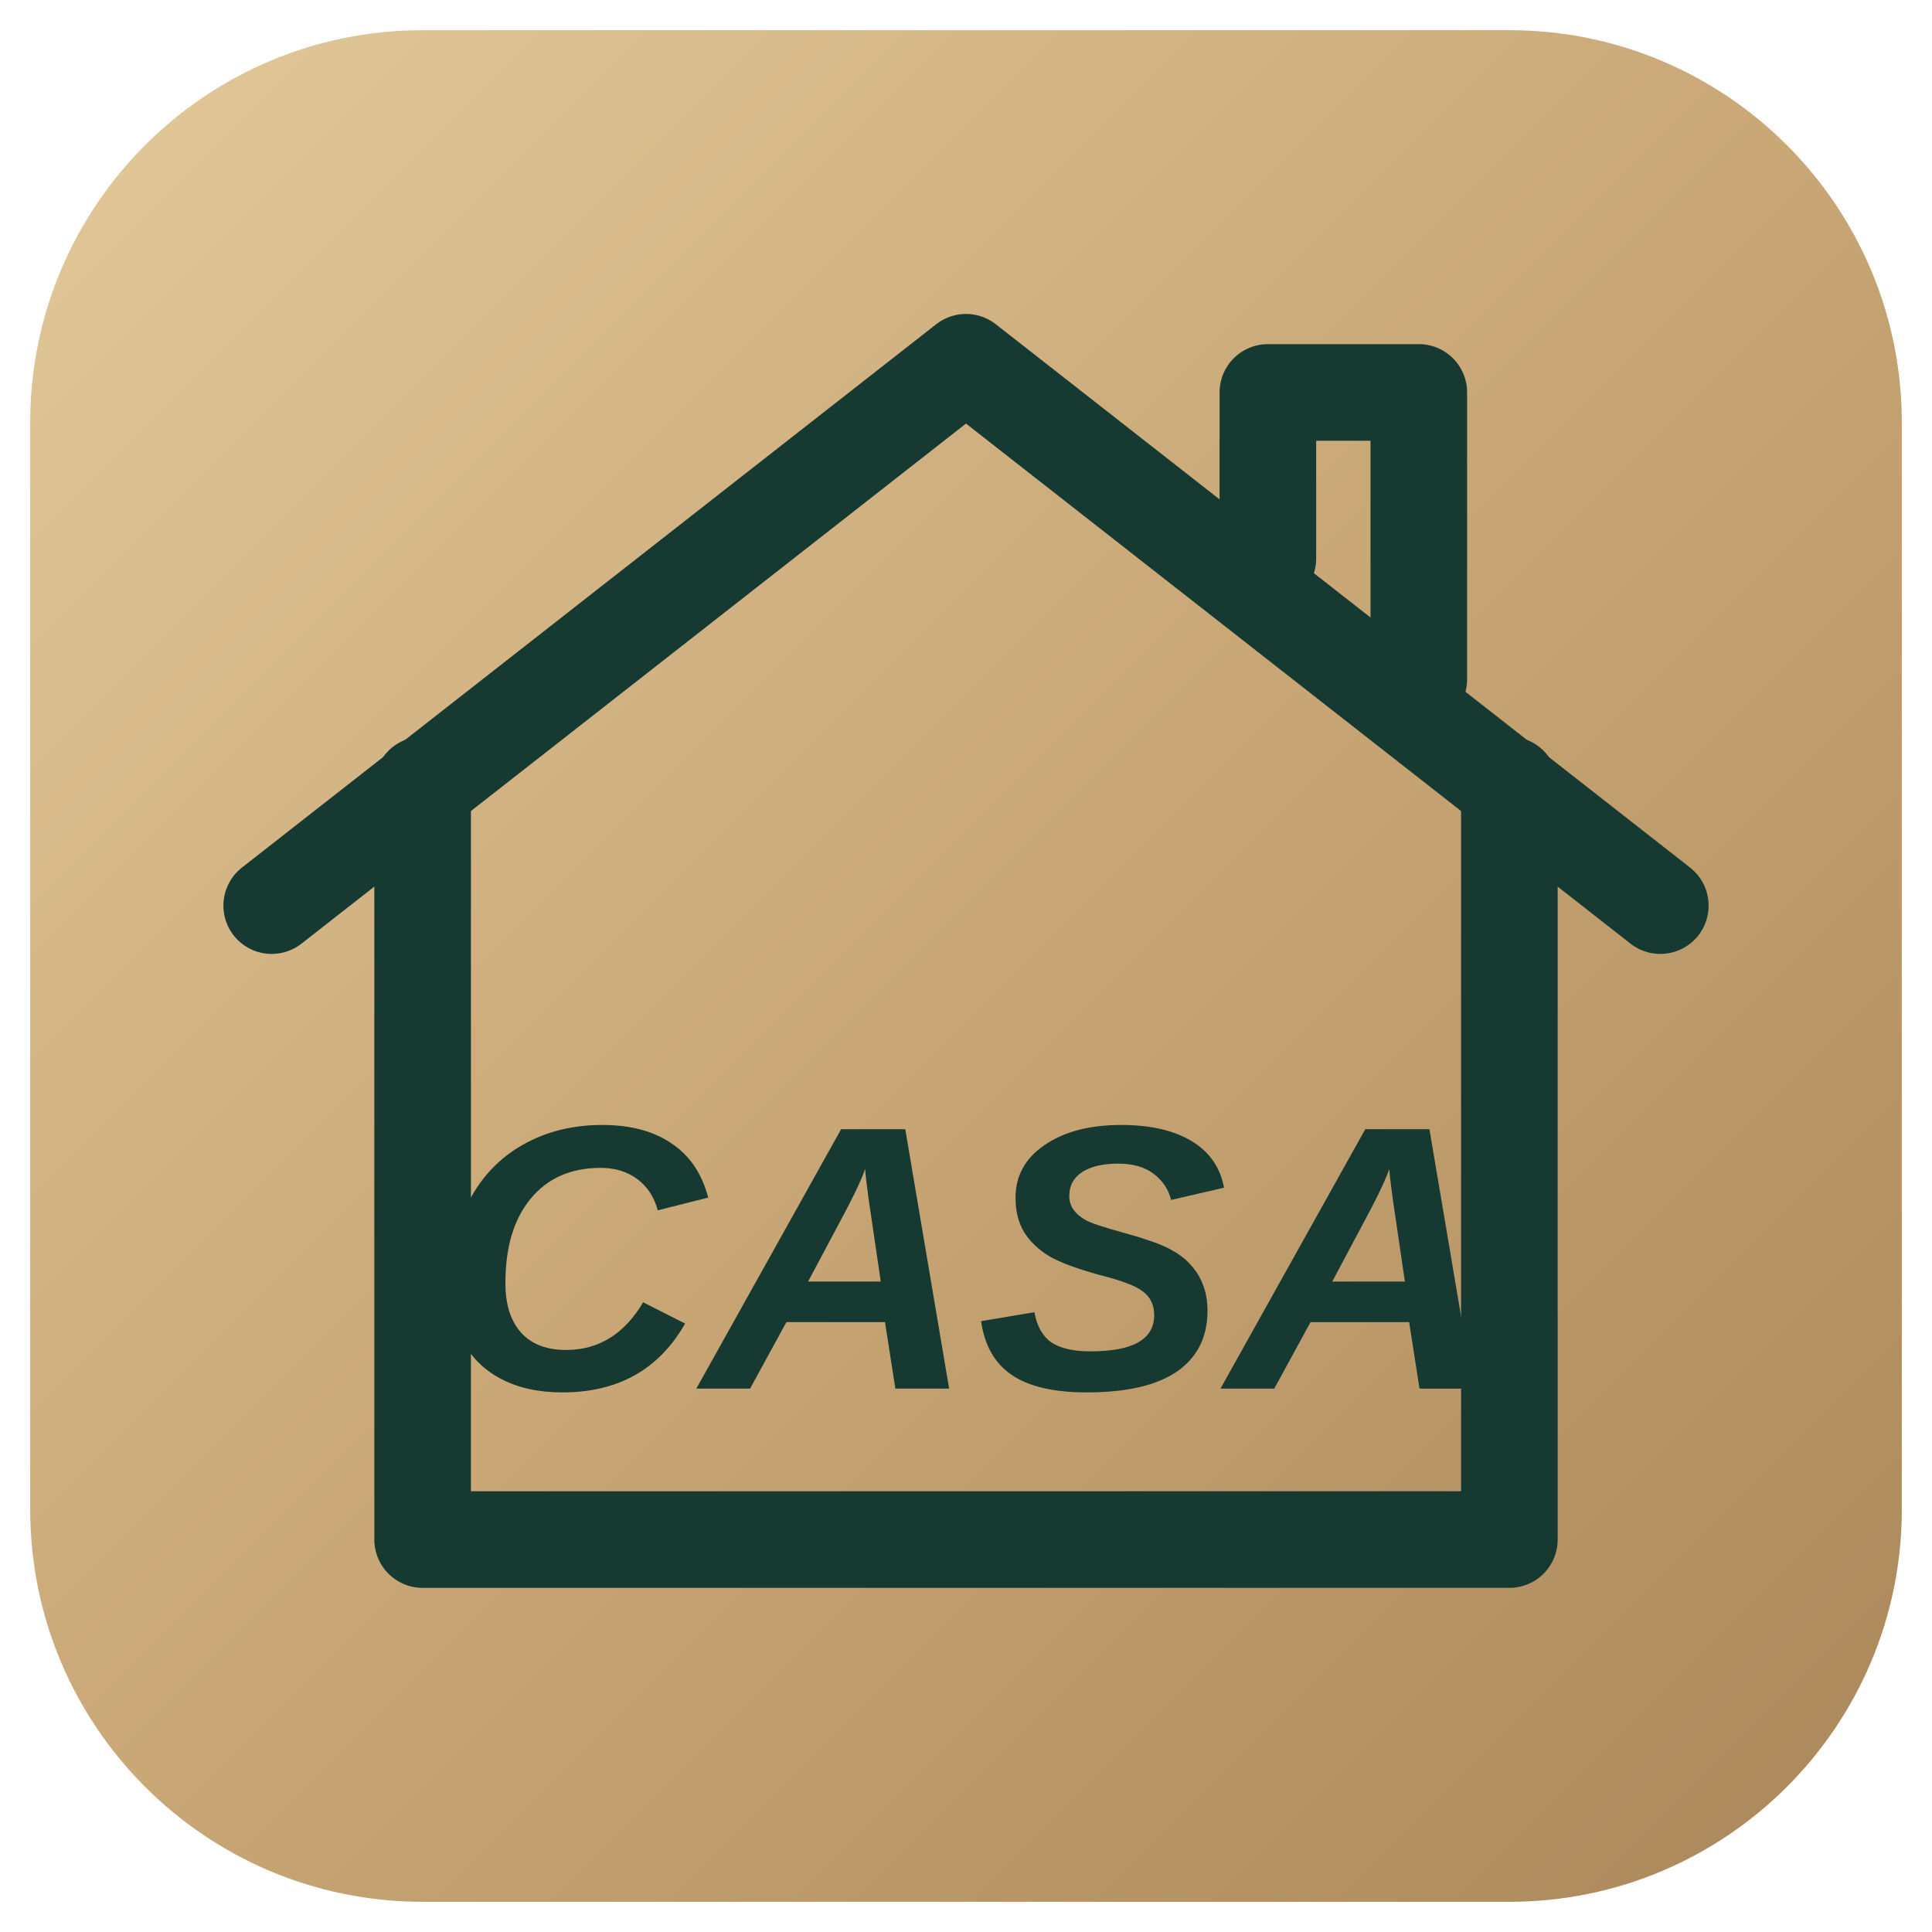
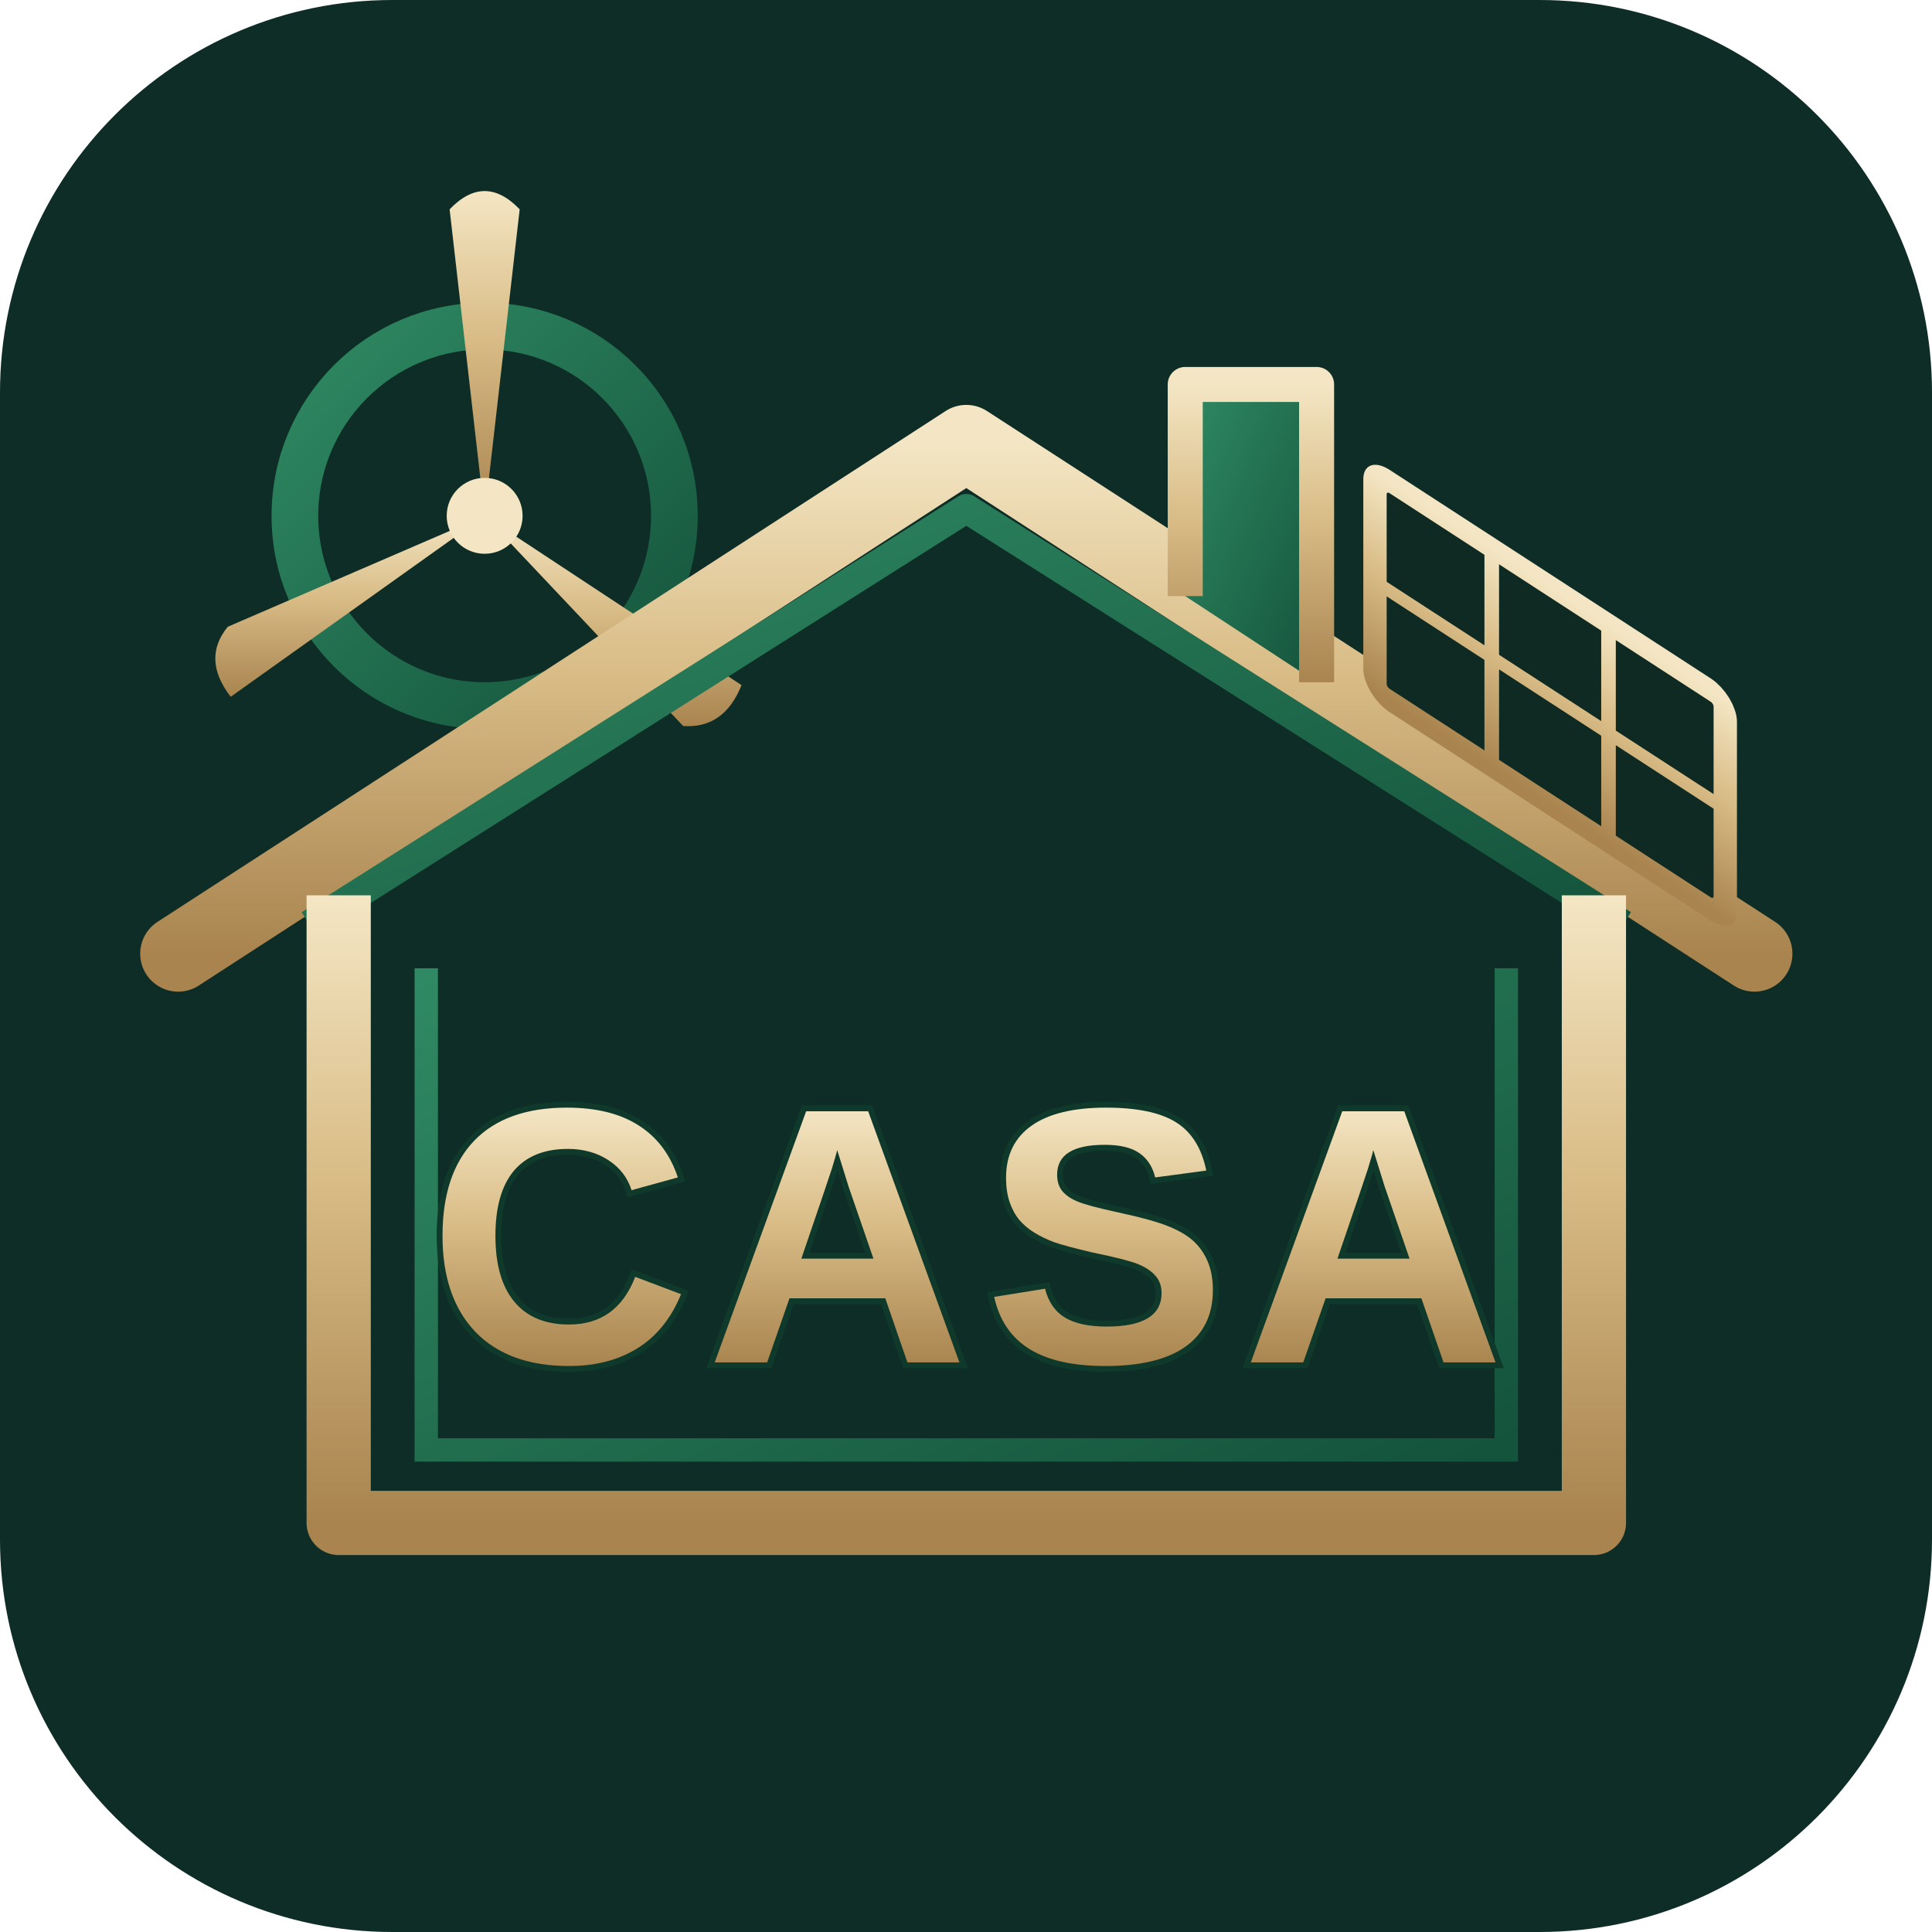
- <svg xmlns="http://www.w3.org/2000/svg" viewBox="0 0 64 64">
+ <svg xmlns="http://www.w3.org/2000/svg" viewBox="0 0 128 128">
  <defs>
-     <linearGradient id="g" x1="0" y1="0" x2="1" y2="1">
-       <stop offset="0" stop-color="#E3C99B" />
-       <stop offset=".55" stop-color="#C6A372" />
-       <stop offset="1" stop-color="#A9875A" />
+     <linearGradient id="gd" x1="0" y1="0" x2="0" y2="1">
+       <stop offset="0" stop-color="#F4E6C4" />
+       <stop offset=".45" stop-color="#D9BC86" />
+       <stop offset="1" stop-color="#A9844F" />
+     </linearGradient>
+     <linearGradient id="gr" x1="0" y1="0" x2="1" y2="1">
+       <stop offset="0" stop-color="#2F8A63" />
+       <stop offset="1" stop-color="#14533C" />
    </linearGradient>
  </defs>
-   <rect x="1" y="1" width="62" height="62" rx="13" fill="url(#g)" />
-   <g fill="none" stroke="#163A31" stroke-width="3.2" stroke-linecap="round" stroke-linejoin="round">
-     <path d="M9 30 L32 12 L55 30" />
-     <path d="M14 26 V51 H50 V26" />
-     <path d="M42 18.5 V13 H47 V22.5" />
+   <rect width="128" height="128" rx="26" fill="#0E2D26" />
+   <g transform="translate(6 10) scale(0.967)">
+     <circle cx="27" cy="25" r="13" fill="none" stroke="url(#gr)" stroke-width="3.2" />
+     <path d="M27 25 L27 56" stroke="url(#gd)" stroke-width="2.6" stroke-linecap="round" />
+     <g fill="url(#gd)">
+       <path d="M27 25 L24.6 4 Q27 1.5 29.4 4 Z" />
+       <path d="M27 25 L9.6 37.4 Q7.6 34.8 9.4 32.6 Z" />
+       <path d="M27 25 L44.6 36.6 Q43.4 39.6 40.6 39.4 Z" />
+     </g>
+     <circle cx="27" cy="25" r="2.6" fill="#F4E6C4" />
+     <path d="M6 55 L60 20 L114 55" fill="none" stroke="url(#gd)" stroke-width="5.2" stroke-linejoin="round" stroke-linecap="round" />
+     <path d="M15 53 L60 24.5 L105 53" fill="none" stroke="url(#gr)" stroke-width="2" stroke-linejoin="round" />
+     <path d="M75 30.5 V16 H84 V36.4" fill="url(#gr)" stroke="url(#gd)" stroke-width="2.4" stroke-linejoin="round" />
+     <g transform="translate(88 22) skewY(33)">
+       <rect x="0" y="0" width="24" height="15" rx="1" fill="#0F2A22" stroke="url(#gd)" stroke-width="1.6" />
+       <path d="M8 0 V15 M16 0 V15 M0 7.5 H24" stroke="url(#gd)" stroke-width="1" />
+     </g>
+     <path d="M17 51 V94 H103 V51" fill="none" stroke="url(#gd)" stroke-width="4.4" stroke-linejoin="round" />
+     <path d="M23 56 V89 H97 V56" fill="none" stroke="url(#gr)" stroke-width="1.6" />
+     <text x="60" y="83" text-anchor="middle" font-family="Montserrat, Arial, sans-serif" font-weight="800" font-size="25" letter-spacing="1" fill="url(#gd)" stroke="#0F3A2B" stroke-width=".8" paint-order="stroke">CASA</text>
  </g>
-   <text x="32" y="46" text-anchor="middle" font-family="Arial Black,Arial,sans-serif" font-weight="900" font-size="12.5" font-style="italic" fill="#163A31">CASA</text>
</svg>
